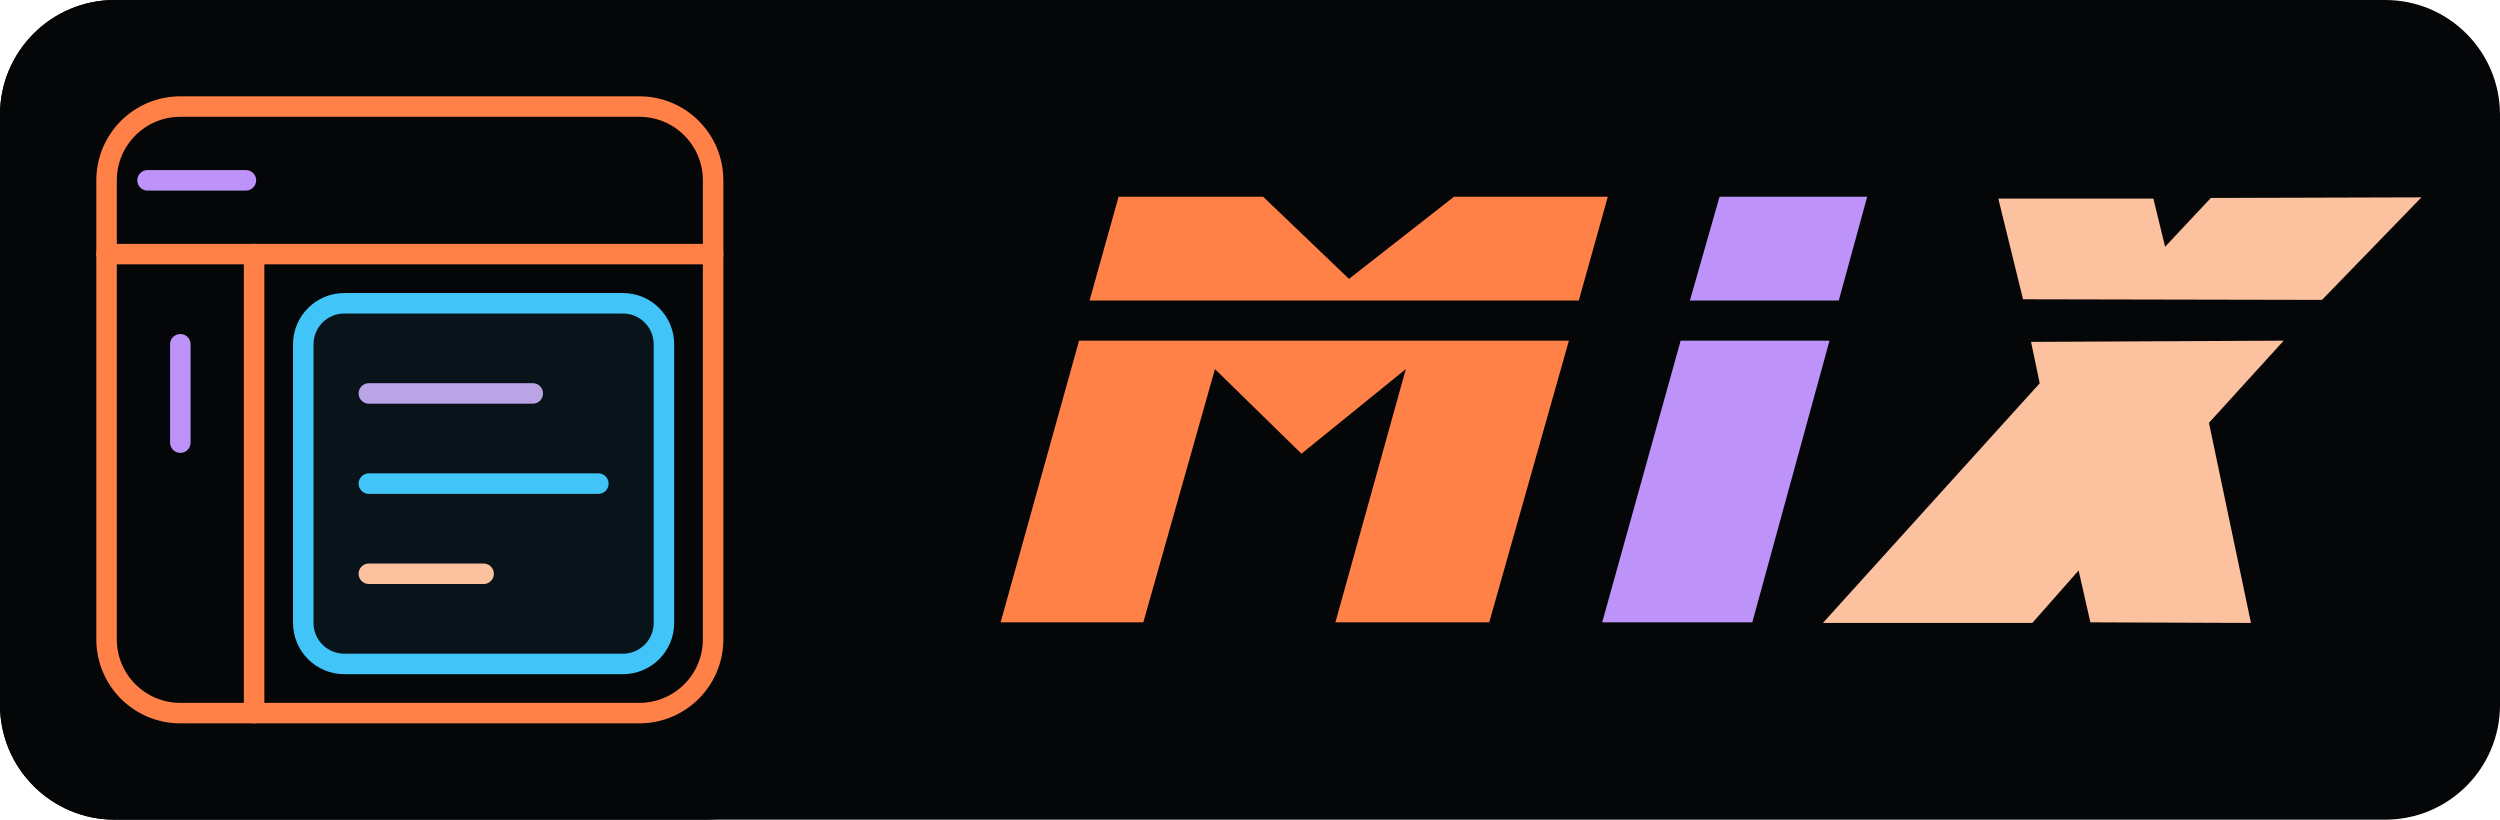
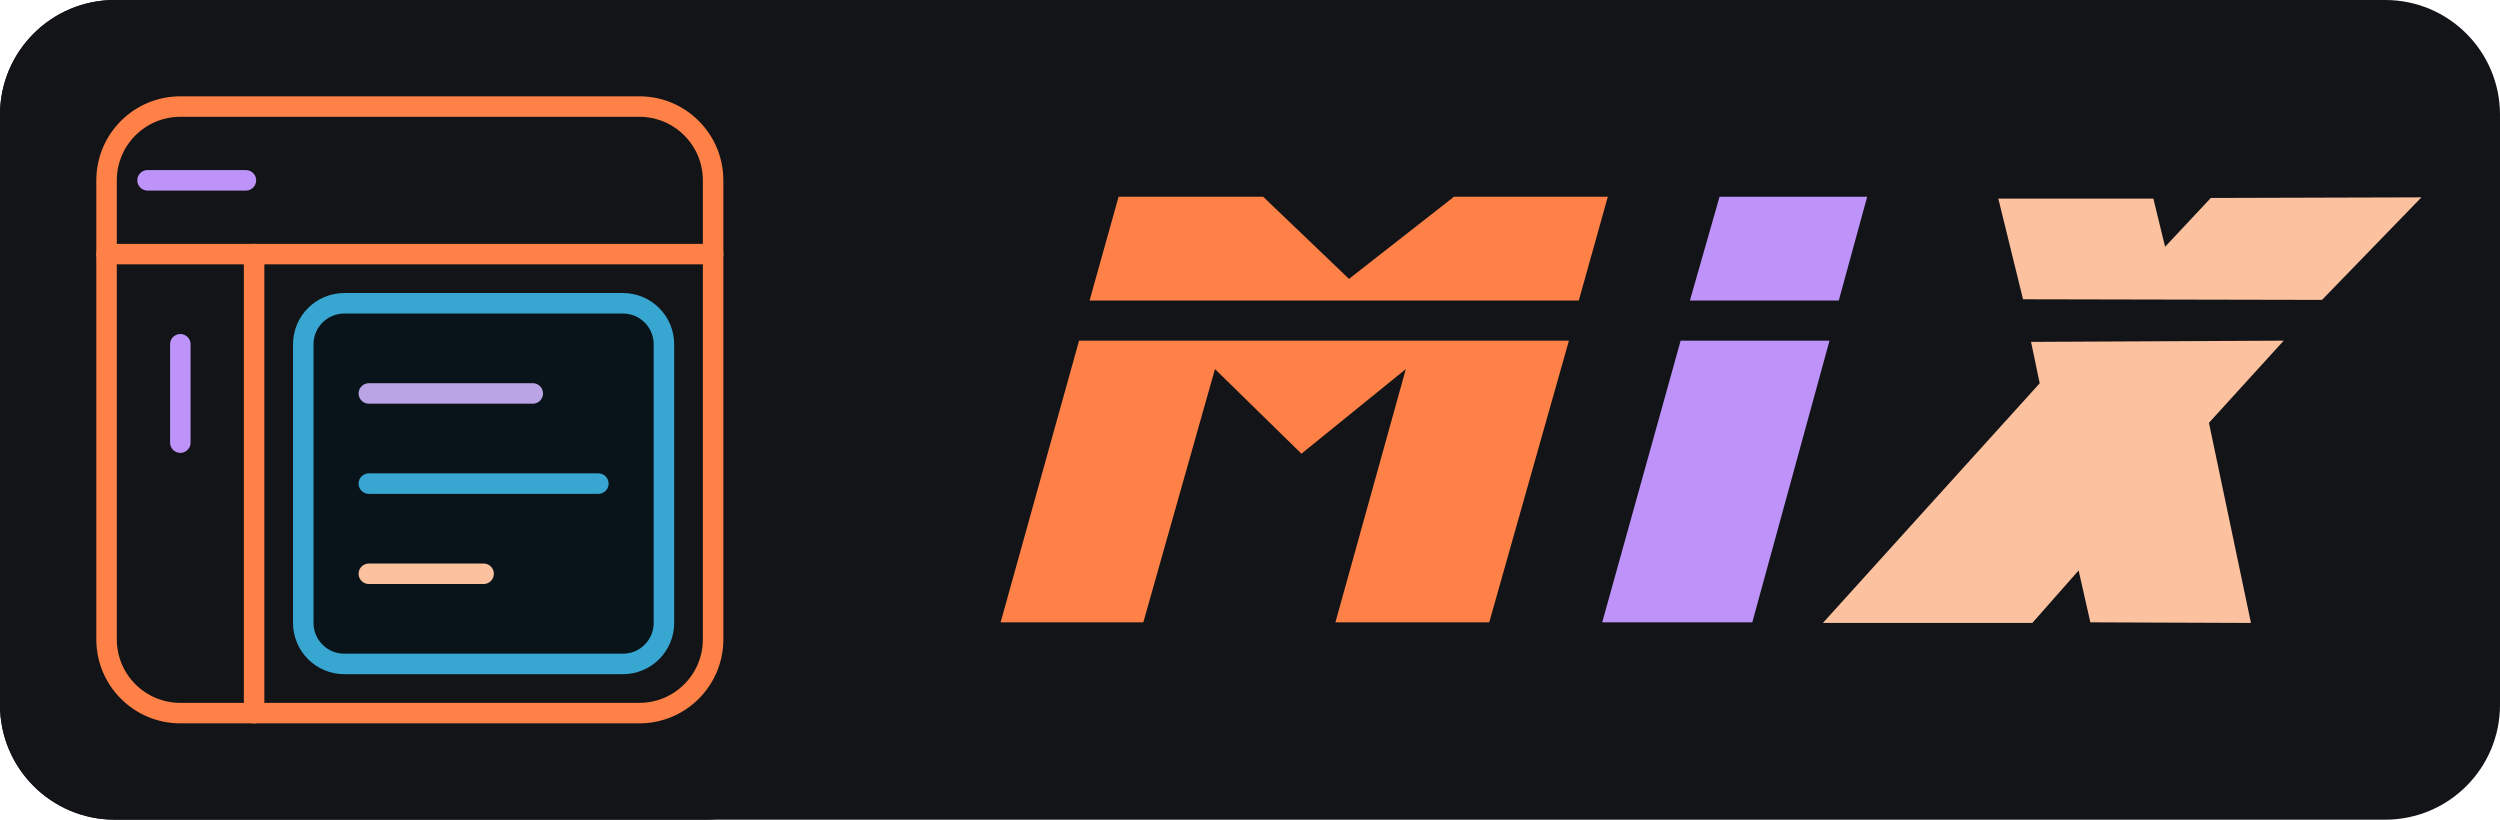
<svg xmlns="http://www.w3.org/2000/svg" viewBox="0 0 610 200" width="610" height="200" role="img" aria-label="Mix — Esper Themes">
-   <rect width="610" height="200" rx="28" fill="#050608" />
+   <rect width="610" height="200" rx="28" fill="#121417" />
  <g fill="none" stroke="#FF8147" stroke-width="5" stroke-linejoin="round" stroke-linecap="round">
-     <rect width="200" height="200" rx="28" fill="#050608" stroke="none" />
+     <rect width="200" height="200" rx="28" fill="#121417" stroke="none" />
    <rect x="26" y="26" width="148" height="148" rx="18" />
    <line x1="26" y1="62" x2="174" y2="62" />
    <line x1="62" y1="62" x2="62" y2="174" />
-     <rect x="74" y="74" width="88" height="88" rx="10" fill="#09131A" stroke="#41C4F7" />
+     <rect x="74" y="74" width="88" height="88" rx="10" fill="#09131A" stroke="#37A6D1" />
    <line x1="90" y1="96" x2="130" y2="96" stroke="#BAA4E5" />
-     <line x1="90" y1="118" x2="146" y2="118" stroke="#41C4F7" />
+     <line x1="90" y1="118" x2="146" y2="118" stroke="#37A6D1" />
    <line x1="90" y1="140" x2="118" y2="140" stroke="#FCC19F" />
    <line x1="36" y1="44" x2="60" y2="44" stroke="#BD93F9" />
    <line x1="44" y1="84" x2="44" y2="108" stroke="#BD93F9" />
  </g>
  <g aria-hidden="true">
    <path transform="translate(244.0 152) scale(0.15072 -0.15072)" fill="#FF8147" d="M984 690 937 522H145L192 690H426L565 557L735 690ZM921 457 792 1H543L657 411L488 274L348 411L232 1H1L128 457Z" />
    <path transform="translate(394.1 152) scale(0.15072 -0.15072)" fill="#BD93F9" d="M408 690 362 522H121L169 690ZM347 457 222 1H-21L106 457Z" />
    <path transform="translate(458.5 152) scale(0.15072 -0.15072)" fill="#FCC19F" d="M878 689 717 523 233 524 193 687H444L463 609L537 688ZM655 457 534 324 602 0 342 1 323 85 248 0H-91L260 388L246 455Z" />
  </g>
</svg>
